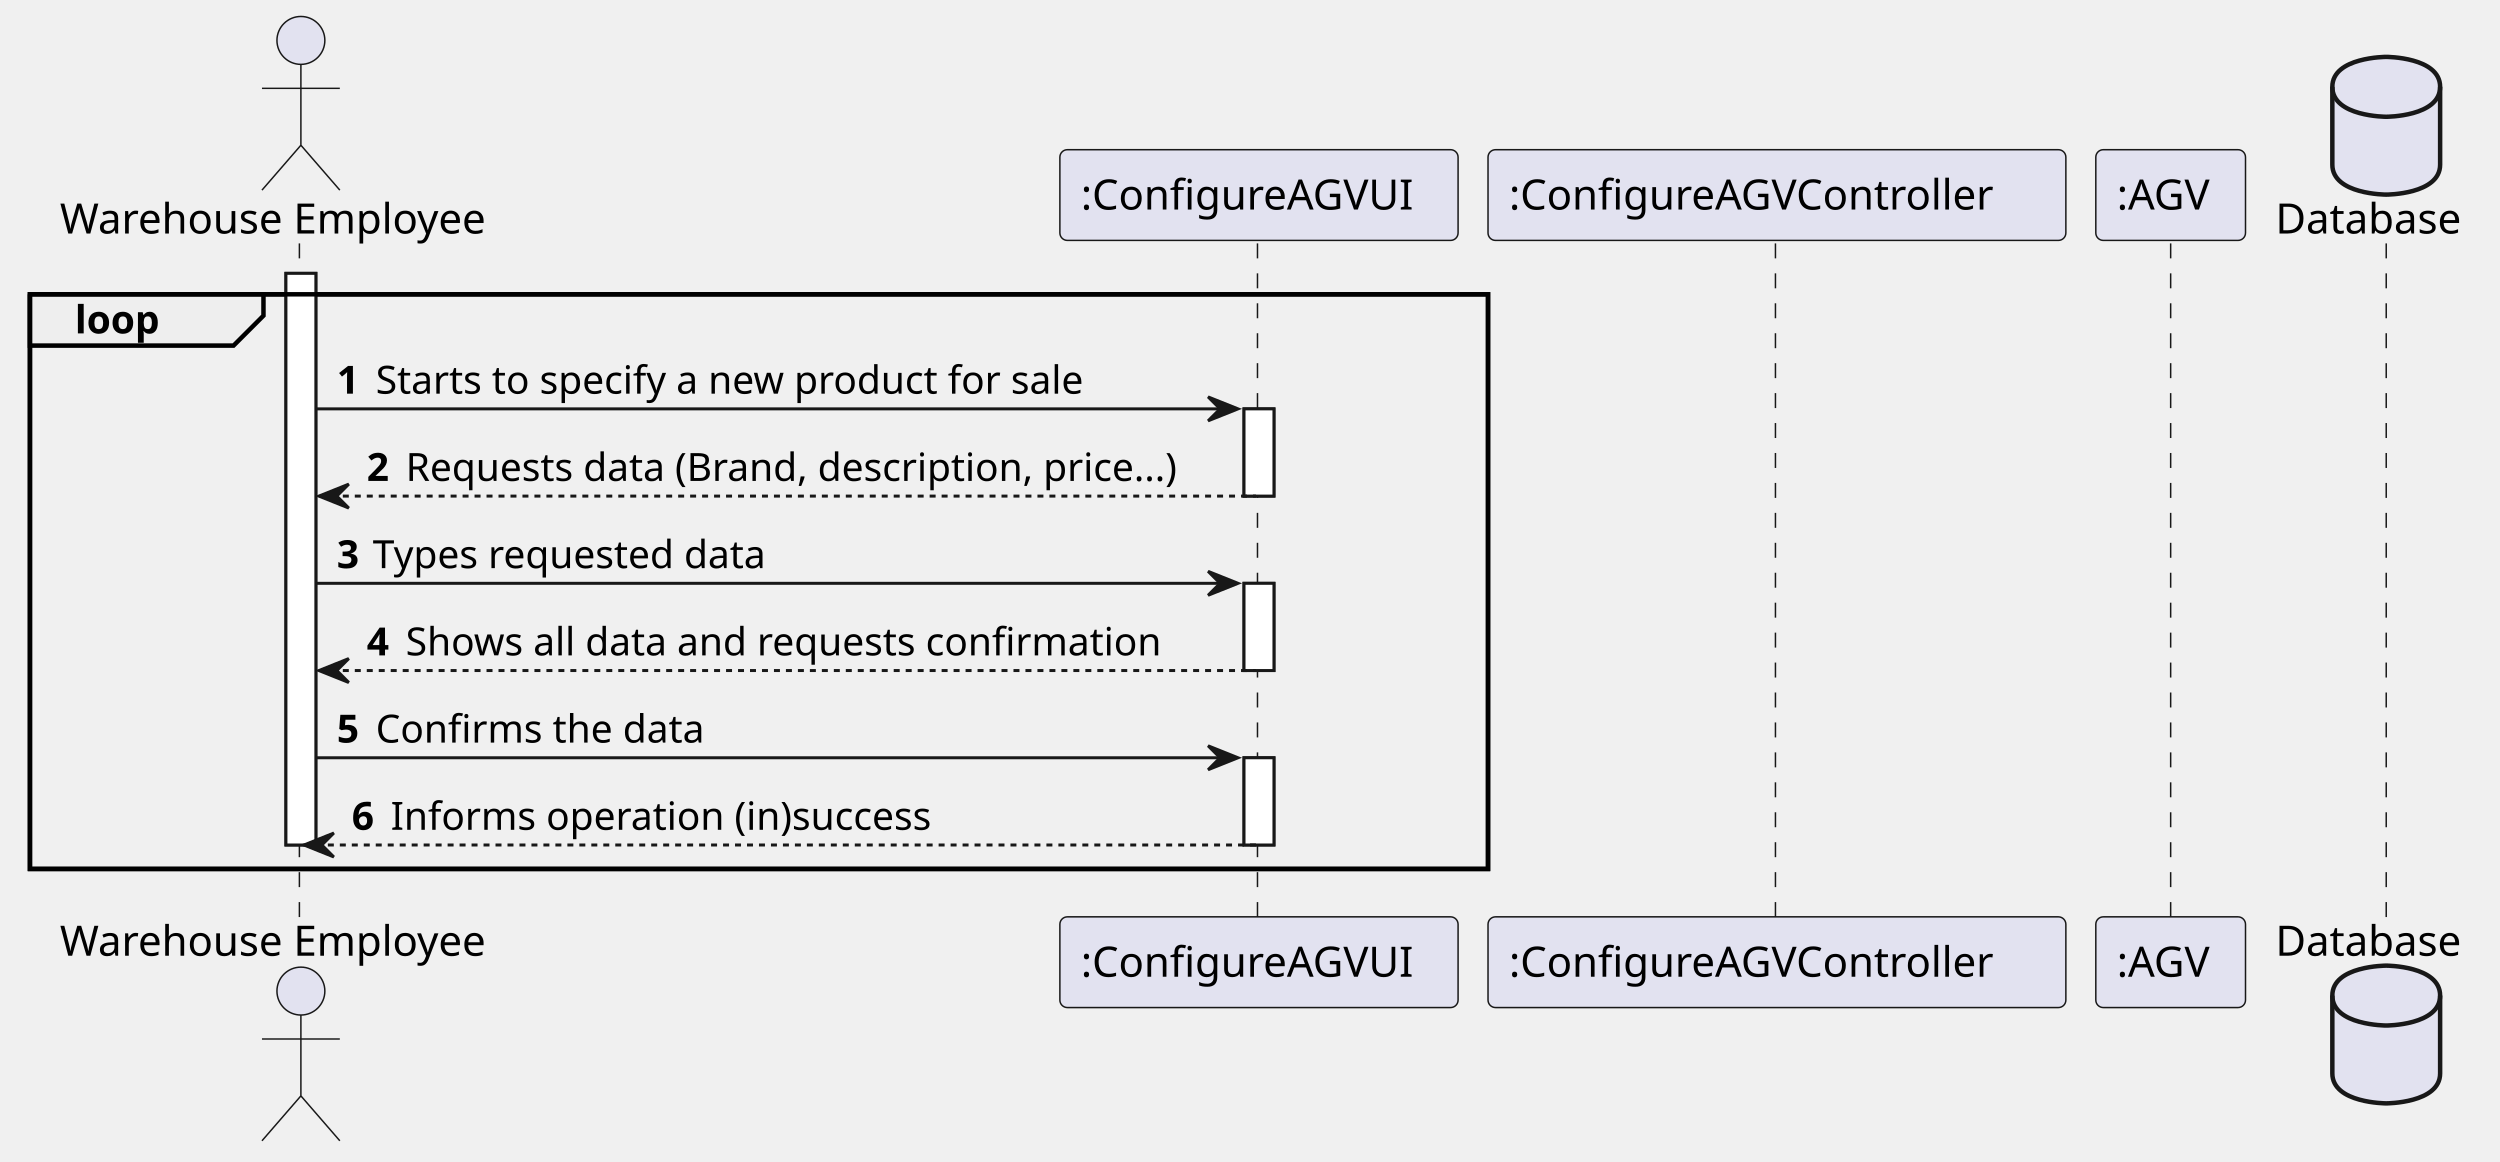
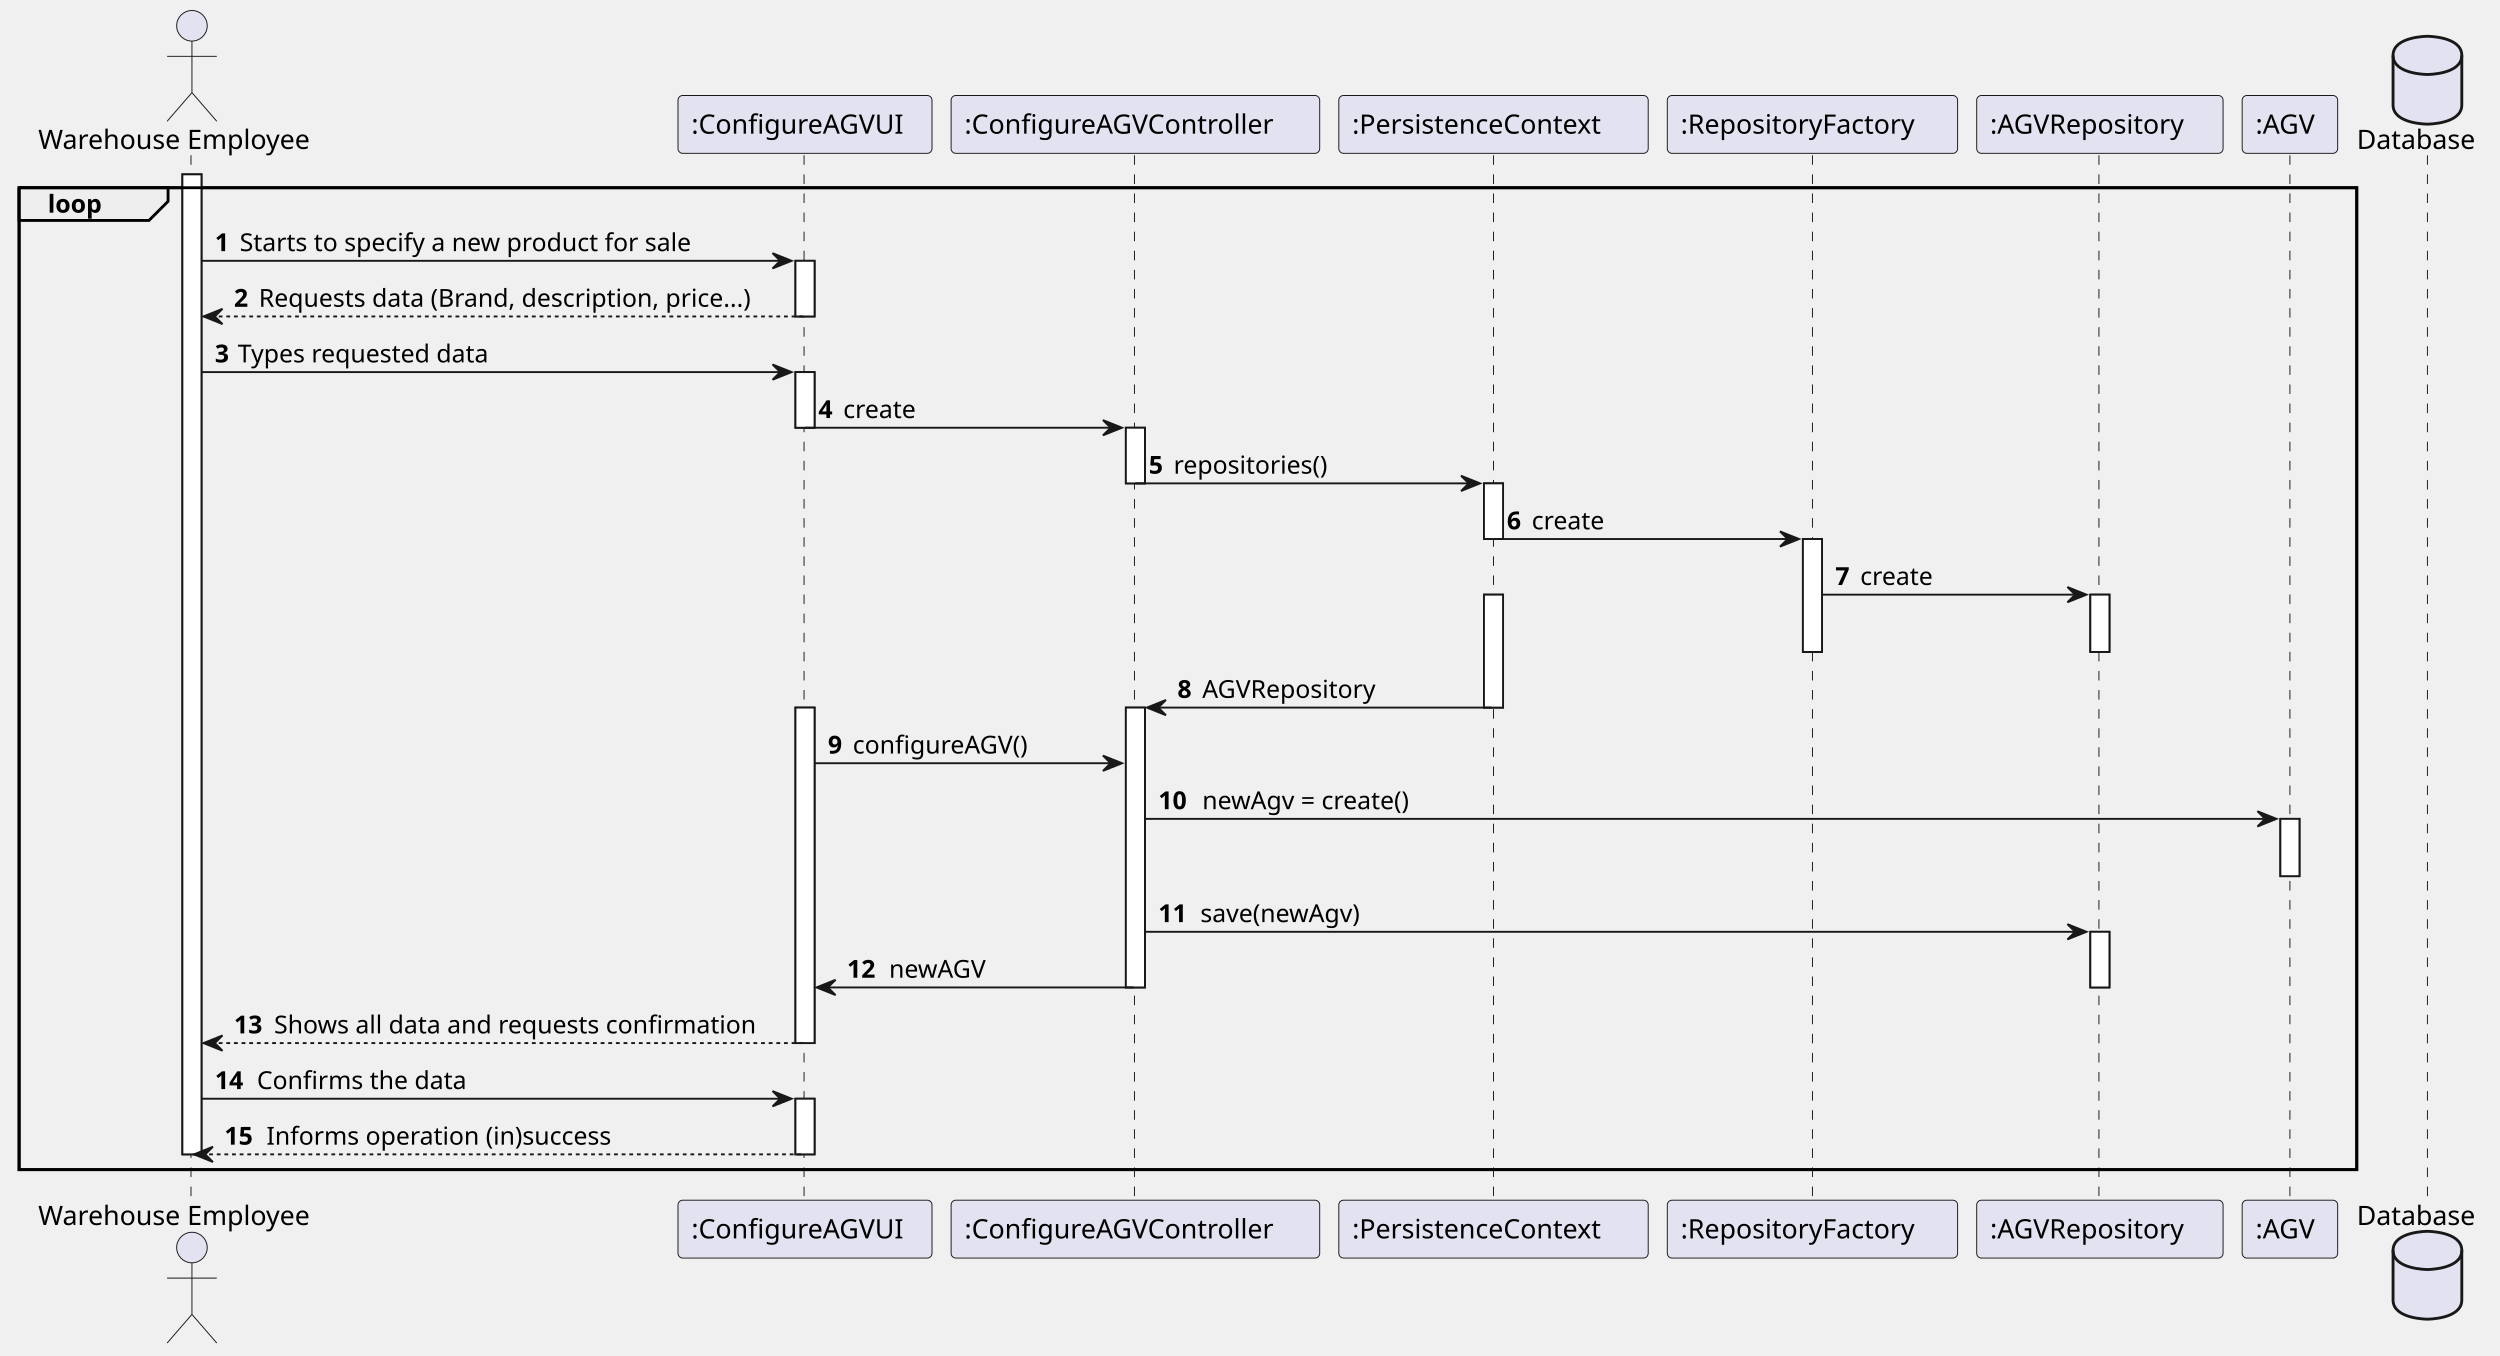
- <svg xmlns="http://www.w3.org/2000/svg" contentStyleType="text/css" height="388px" preserveAspectRatio="none" style="width:835px;height:388px;background:#FFFFFF;" version="1.1" viewBox="0 0 835 388" width="835px" zoomAndPan="magnify">
+ <svg xmlns="http://www.w3.org/2000/svg" contentStyleType="text/css" height="710px" preserveAspectRatio="none" style="width:1309px;height:710px;background:#FFFFFF;" version="1.1" viewBox="0 0 1309 710" width="1309px" zoomAndPan="magnify">
  <defs />
  <g>
-     <rect fill="#FFFFFF" height="190.93" style="stroke:#181818;stroke-width:1.0;" width="10" x="95.5" y="91.297" />
-     <rect fill="#FFFFFF" height="29.133" style="stroke:#181818;stroke-width:1.0;" width="10" x="415.5" y="136.562" />
-     <rect fill="#FFFFFF" height="29.133" style="stroke:#181818;stroke-width:1.0;" width="10" x="415.5" y="194.828" />
-     <rect fill="#FFFFFF" height="29.133" style="stroke:#181818;stroke-width:1.0;" width="10" x="415.5" y="253.094" />
-     <rect height="191.93" style="stroke:#000000;stroke-width:1.5;fill:none;" width="487" x="10" y="98.297" />
-     <line style="stroke:#181818;stroke-width:0.5;fill:none;stroke-dasharray:5.0,5.0;" x1="100" x2="100" y1="81.297" y2="307.227" />
-     <line style="stroke:#181818;stroke-width:0.5;fill:none;stroke-dasharray:5.0,5.0;" x1="420" x2="420" y1="81.297" y2="307.227" />
-     <line style="stroke:#181818;stroke-width:0.5;fill:none;stroke-dasharray:5.0,5.0;" x1="593" x2="593" y1="81.297" y2="307.227" />
-     <line style="stroke:#181818;stroke-width:0.5;fill:none;stroke-dasharray:5.0,5.0;" x1="725" x2="725" y1="81.297" y2="307.227" />
-     <line style="stroke:#181818;stroke-width:0.5;fill:none;stroke-dasharray:5.0,5.0;" x1="797" x2="797" y1="81.297" y2="307.227" />
+     <rect fill="#FFFFFF" height="513.125" style="stroke:#181818;stroke-width:1.0;" width="10" x="95.5" y="91.297" />
+     <rect fill="#FFFFFF" height="29.133" style="stroke:#181818;stroke-width:1.0;" width="10" x="416.5" y="136.562" />
+     <rect fill="#FFFFFF" height="29.133" style="stroke:#181818;stroke-width:1.0;" width="10" x="416.5" y="194.828" />
+     <rect fill="#FFFFFF" height="175.664" style="stroke:#181818;stroke-width:1.0;" width="10" x="416.5" y="370.492" />
+     <rect fill="#FFFFFF" height="29.133" style="stroke:#181818;stroke-width:1.0;" width="10" x="416.5" y="575.289" />
+     <rect fill="#FFFFFF" height="29.133" style="stroke:#181818;stroke-width:1.0;" width="10" x="589.5" y="223.961" />
+     <rect fill="#FFFFFF" height="146.531" style="stroke:#181818;stroke-width:1.0;" width="10" x="589.5" y="370.492" />
+     <rect fill="#FFFFFF" height="29.133" style="stroke:#181818;stroke-width:1.0;" width="10" x="777" y="253.094" />
+     <rect fill="#FFFFFF" height="59.133" style="stroke:#181818;stroke-width:1.0;" width="10" x="777" y="311.359" />
+     <rect fill="#FFFFFF" height="59.133" style="stroke:#181818;stroke-width:1.0;" width="10" x="944" y="282.227" />
+     <rect fill="#FFFFFF" height="30" style="stroke:#181818;stroke-width:1.0;" width="10" x="1094.5" y="311.359" />
+     <rect fill="#FFFFFF" height="29.133" style="stroke:#181818;stroke-width:1.0;" width="10" x="1094.5" y="487.891" />
+     <rect fill="#FFFFFF" height="30" style="stroke:#181818;stroke-width:1.0;" width="10" x="1194" y="428.758" />
+     <rect height="514.125" style="stroke:#000000;stroke-width:1.5;fill:none;" width="1224" x="10" y="98.297" />
+     <line style="stroke:#181818;stroke-width:0.5;fill:none;stroke-dasharray:5.0,5.0;" x1="100" x2="100" y1="81.297" y2="629.422" />
+     <line style="stroke:#181818;stroke-width:0.5;fill:none;stroke-dasharray:5.0,5.0;" x1="421" x2="421" y1="81.297" y2="629.422" />
+     <line style="stroke:#181818;stroke-width:0.5;fill:none;stroke-dasharray:5.0,5.0;" x1="594" x2="594" y1="81.297" y2="629.422" />
+     <line style="stroke:#181818;stroke-width:0.5;fill:none;stroke-dasharray:5.0,5.0;" x1="782" x2="782" y1="81.297" y2="629.422" />
+     <line style="stroke:#181818;stroke-width:0.5;fill:none;stroke-dasharray:5.0,5.0;" x1="949" x2="949" y1="81.297" y2="629.422" />
+     <line style="stroke:#181818;stroke-width:0.5;fill:none;stroke-dasharray:5.0,5.0;" x1="1099" x2="1099" y1="81.297" y2="629.422" />
+     <line style="stroke:#181818;stroke-width:0.5;fill:none;stroke-dasharray:5.0,5.0;" x1="1199" x2="1199" y1="81.297" y2="629.422" />
+     <line style="stroke:#181818;stroke-width:0.5;fill:none;stroke-dasharray:5.0,5.0;" x1="1271" x2="1271" y1="81.297" y2="629.422" />
    <text fill="#000000" font-family="sans-serif" font-size="14" lengthAdjust="spacing" textLength="155" x="20" y="77.995">Warehouse Employee</text>
    <ellipse cx="100.5" cy="13.5" fill="#E2E2F0" rx="8" ry="8" style="stroke:#181818;stroke-width:0.5;" />
    <path d="M100.5,21.5 L100.5,48.5 M87.5,29.5 L113.5,29.5 M100.5,48.5 L87.5,63.5 M100.5,48.5 L113.5,63.5 " fill="none" style="stroke:#181818;stroke-width:0.5;" />
-     <text fill="#000000" font-family="sans-serif" font-size="14" lengthAdjust="spacing" textLength="155" x="20" y="319.222">Warehouse Employee</text>
-     <ellipse cx="100.5" cy="331.023" fill="#E2E2F0" rx="8" ry="8" style="stroke:#181818;stroke-width:0.5;" />
-     <path d="M100.5,339.023 L100.5,366.023 M87.5,347.023 L113.5,347.023 M100.5,366.023 L87.5,381.023 M100.5,366.023 L113.5,381.023 " fill="none" style="stroke:#181818;stroke-width:0.5;" />
-     <rect fill="#E2E2F0" height="30.297" rx="2.5" ry="2.5" style="stroke:#181818;stroke-width:0.5;" width="133" x="354" y="50" />
-     <text fill="#000000" font-family="sans-serif" font-size="14" lengthAdjust="spacing" textLength="119" x="361" y="69.995">:ConfigureAGVUI</text>
-     <rect fill="#E2E2F0" height="30.297" rx="2.5" ry="2.5" style="stroke:#181818;stroke-width:0.5;" width="133" x="354" y="306.227" />
-     <text fill="#000000" font-family="sans-serif" font-size="14" lengthAdjust="spacing" textLength="119" x="361" y="326.222">:ConfigureAGVUI</text>
-     <rect fill="#E2E2F0" height="30.297" rx="2.5" ry="2.5" style="stroke:#181818;stroke-width:0.5;" width="193" x="497" y="50" />
-     <text fill="#000000" font-family="sans-serif" font-size="14" lengthAdjust="spacing" textLength="179" x="504" y="69.995">:ConfigureAGVController</text>
-     <rect fill="#E2E2F0" height="30.297" rx="2.5" ry="2.5" style="stroke:#181818;stroke-width:0.5;" width="193" x="497" y="306.227" />
-     <text fill="#000000" font-family="sans-serif" font-size="14" lengthAdjust="spacing" textLength="179" x="504" y="326.222">:ConfigureAGVController</text>
-     <rect fill="#E2E2F0" height="30.297" rx="2.5" ry="2.5" style="stroke:#181818;stroke-width:0.5;" width="50" x="700" y="50" />
-     <text fill="#000000" font-family="sans-serif" font-size="14" lengthAdjust="spacing" textLength="36" x="707" y="69.995">:AGV</text>
-     <rect fill="#E2E2F0" height="30.297" rx="2.5" ry="2.5" style="stroke:#181818;stroke-width:0.5;" width="50" x="700" y="306.227" />
-     <text fill="#000000" font-family="sans-serif" font-size="14" lengthAdjust="spacing" textLength="36" x="707" y="326.222">:AGV</text>
-     <text fill="#000000" font-family="sans-serif" font-size="14" lengthAdjust="spacing" textLength="68" x="760" y="77.995">Database</text>
-     <path d="M779,29 C779,19 797,19 797,19 C797,19 815,19 815,29 L815,55 C815,65 797,65 797,65 C797,65 779,65 779,55 L779,29 " fill="#E2E2F0" style="stroke:#181818;stroke-width:1.5;" />
-     <path d="M779,29 C779,39 797,39 797,39 C797,39 815,39 815,29 " fill="none" style="stroke:#181818;stroke-width:1.5;" />
-     <text fill="#000000" font-family="sans-serif" font-size="14" lengthAdjust="spacing" textLength="68" x="760" y="319.222">Database</text>
-     <path d="M779,332.523 C779,322.523 797,322.523 797,322.523 C797,322.523 815,322.523 815,332.523 L815,358.523 C815,368.523 797,368.523 797,368.523 C797,368.523 779,368.523 779,358.523 L779,332.523 " fill="#E2E2F0" style="stroke:#181818;stroke-width:1.5;" />
-     <path d="M779,332.523 C779,342.523 797,342.523 797,342.523 C797,342.523 815,342.523 815,332.523 " fill="none" style="stroke:#181818;stroke-width:1.5;" />
-     <rect fill="#FFFFFF" height="190.93" style="stroke:#181818;stroke-width:1.0;" width="10" x="95.5" y="91.297" />
-     <rect fill="#FFFFFF" height="29.133" style="stroke:#181818;stroke-width:1.0;" width="10" x="415.5" y="136.562" />
-     <rect fill="#FFFFFF" height="29.133" style="stroke:#181818;stroke-width:1.0;" width="10" x="415.5" y="194.828" />
-     <rect fill="#FFFFFF" height="29.133" style="stroke:#181818;stroke-width:1.0;" width="10" x="415.5" y="253.094" />
+     <text fill="#000000" font-family="sans-serif" font-size="14" lengthAdjust="spacing" textLength="155" x="20" y="641.417">Warehouse Employee</text>
+     <ellipse cx="100.5" cy="653.219" fill="#E2E2F0" rx="8" ry="8" style="stroke:#181818;stroke-width:0.5;" />
+     <path d="M100.5,661.219 L100.5,688.219 M87.5,669.219 L113.5,669.219 M100.5,688.219 L87.5,703.219 M100.5,688.219 L113.5,703.219 " fill="none" style="stroke:#181818;stroke-width:0.5;" />
+     <rect fill="#E2E2F0" height="30.297" rx="2.5" ry="2.5" style="stroke:#181818;stroke-width:0.5;" width="133" x="355" y="50" />
+     <text fill="#000000" font-family="sans-serif" font-size="14" lengthAdjust="spacing" textLength="119" x="362" y="69.995">:ConfigureAGVUI</text>
+     <rect fill="#E2E2F0" height="30.297" rx="2.5" ry="2.5" style="stroke:#181818;stroke-width:0.5;" width="133" x="355" y="628.422" />
+     <text fill="#000000" font-family="sans-serif" font-size="14" lengthAdjust="spacing" textLength="119" x="362" y="648.417">:ConfigureAGVUI</text>
+     <rect fill="#E2E2F0" height="30.297" rx="2.5" ry="2.5" style="stroke:#181818;stroke-width:0.5;" width="193" x="498" y="50" />
+     <text fill="#000000" font-family="sans-serif" font-size="14" lengthAdjust="spacing" textLength="179" x="505" y="69.995">:ConfigureAGVController</text>
+     <rect fill="#E2E2F0" height="30.297" rx="2.5" ry="2.5" style="stroke:#181818;stroke-width:0.5;" width="193" x="498" y="628.422" />
+     <text fill="#000000" font-family="sans-serif" font-size="14" lengthAdjust="spacing" textLength="179" x="505" y="648.417">:ConfigureAGVController</text>
+     <rect fill="#E2E2F0" height="30.297" rx="2.5" ry="2.5" style="stroke:#181818;stroke-width:0.5;" width="162" x="701" y="50" />
+     <text fill="#000000" font-family="sans-serif" font-size="14" lengthAdjust="spacing" textLength="148" x="708" y="69.995">:PersistenceContext</text>
+     <rect fill="#E2E2F0" height="30.297" rx="2.5" ry="2.5" style="stroke:#181818;stroke-width:0.5;" width="162" x="701" y="628.422" />
+     <text fill="#000000" font-family="sans-serif" font-size="14" lengthAdjust="spacing" textLength="148" x="708" y="648.417">:PersistenceContext</text>
+     <rect fill="#E2E2F0" height="30.297" rx="2.5" ry="2.5" style="stroke:#181818;stroke-width:0.5;" width="152" x="873" y="50" />
+     <text fill="#000000" font-family="sans-serif" font-size="14" lengthAdjust="spacing" textLength="138" x="880" y="69.995">:RepositoryFactory</text>
+     <rect fill="#E2E2F0" height="30.297" rx="2.5" ry="2.5" style="stroke:#181818;stroke-width:0.5;" width="152" x="873" y="628.422" />
+     <text fill="#000000" font-family="sans-serif" font-size="14" lengthAdjust="spacing" textLength="138" x="880" y="648.417">:RepositoryFactory</text>
+     <rect fill="#E2E2F0" height="30.297" rx="2.5" ry="2.5" style="stroke:#181818;stroke-width:0.5;" width="129" x="1035" y="50" />
+     <text fill="#000000" font-family="sans-serif" font-size="14" lengthAdjust="spacing" textLength="115" x="1042" y="69.995">:AGVRepository</text>
+     <rect fill="#E2E2F0" height="30.297" rx="2.5" ry="2.5" style="stroke:#181818;stroke-width:0.5;" width="129" x="1035" y="628.422" />
+     <text fill="#000000" font-family="sans-serif" font-size="14" lengthAdjust="spacing" textLength="115" x="1042" y="648.417">:AGVRepository</text>
+     <rect fill="#E2E2F0" height="30.297" rx="2.5" ry="2.5" style="stroke:#181818;stroke-width:0.5;" width="50" x="1174" y="50" />
+     <text fill="#000000" font-family="sans-serif" font-size="14" lengthAdjust="spacing" textLength="36" x="1181" y="69.995">:AGV</text>
+     <rect fill="#E2E2F0" height="30.297" rx="2.5" ry="2.5" style="stroke:#181818;stroke-width:0.5;" width="50" x="1174" y="628.422" />
+     <text fill="#000000" font-family="sans-serif" font-size="14" lengthAdjust="spacing" textLength="36" x="1181" y="648.417">:AGV</text>
+     <text fill="#000000" font-family="sans-serif" font-size="14" lengthAdjust="spacing" textLength="68" x="1234" y="77.995">Database</text>
+     <path d="M1253,29 C1253,19 1271,19 1271,19 C1271,19 1289,19 1289,29 L1289,55 C1289,65 1271,65 1271,65 C1271,65 1253,65 1253,55 L1253,29 " fill="#E2E2F0" style="stroke:#181818;stroke-width:1.5;" />
+     <path d="M1253,29 C1253,39 1271,39 1271,39 C1271,39 1289,39 1289,29 " fill="none" style="stroke:#181818;stroke-width:1.5;" />
+     <text fill="#000000" font-family="sans-serif" font-size="14" lengthAdjust="spacing" textLength="68" x="1234" y="641.417">Database</text>
+     <path d="M1253,654.719 C1253,644.719 1271,644.719 1271,644.719 C1271,644.719 1289,644.719 1289,654.719 L1289,680.719 C1289,690.719 1271,690.719 1271,690.719 C1271,690.719 1253,690.719 1253,680.719 L1253,654.719 " fill="#E2E2F0" style="stroke:#181818;stroke-width:1.5;" />
+     <path d="M1253,654.719 C1253,664.719 1271,664.719 1271,664.719 C1271,664.719 1289,664.719 1289,654.719 " fill="none" style="stroke:#181818;stroke-width:1.5;" />
+     <rect fill="#FFFFFF" height="513.125" style="stroke:#181818;stroke-width:1.0;" width="10" x="95.5" y="91.297" />
+     <rect fill="#FFFFFF" height="29.133" style="stroke:#181818;stroke-width:1.0;" width="10" x="416.5" y="136.562" />
+     <rect fill="#FFFFFF" height="29.133" style="stroke:#181818;stroke-width:1.0;" width="10" x="416.5" y="194.828" />
+     <rect fill="#FFFFFF" height="175.664" style="stroke:#181818;stroke-width:1.0;" width="10" x="416.5" y="370.492" />
+     <rect fill="#FFFFFF" height="29.133" style="stroke:#181818;stroke-width:1.0;" width="10" x="416.5" y="575.289" />
+     <rect fill="#FFFFFF" height="29.133" style="stroke:#181818;stroke-width:1.0;" width="10" x="589.5" y="223.961" />
+     <rect fill="#FFFFFF" height="146.531" style="stroke:#181818;stroke-width:1.0;" width="10" x="589.5" y="370.492" />
+     <rect fill="#FFFFFF" height="29.133" style="stroke:#181818;stroke-width:1.0;" width="10" x="777" y="253.094" />
+     <rect fill="#FFFFFF" height="59.133" style="stroke:#181818;stroke-width:1.0;" width="10" x="777" y="311.359" />
+     <rect fill="#FFFFFF" height="59.133" style="stroke:#181818;stroke-width:1.0;" width="10" x="944" y="282.227" />
+     <rect fill="#FFFFFF" height="30" style="stroke:#181818;stroke-width:1.0;" width="10" x="1094.5" y="311.359" />
+     <rect fill="#FFFFFF" height="29.133" style="stroke:#181818;stroke-width:1.0;" width="10" x="1094.5" y="487.891" />
+     <rect fill="#FFFFFF" height="30" style="stroke:#181818;stroke-width:1.0;" width="10" x="1194" y="428.758" />
    <path d="M10,98.297 L88,98.297 L88,105.43 L78,115.43 L10,115.43 L10,98.297 " fill="#EEEEEE" style="stroke:#000000;stroke-width:1.5;" />
-     <rect fill="none" height="191.93" style="stroke:#000000;stroke-width:1.5;" width="487" x="10" y="98.297" />
+     <rect fill="none" height="514.125" style="stroke:#000000;stroke-width:1.5;" width="1224" x="10" y="98.297" />
    <text fill="#000000" font-family="sans-serif" font-size="13" font-weight="bold" lengthAdjust="spacing" textLength="33" x="25" y="111.364">loop</text>
-     <polygon fill="#181818" points="403.5,132.562,413.5,136.562,403.5,140.562,407.5,136.562" style="stroke:#181818;stroke-width:1.0;" />
-     <line style="stroke:#181818;stroke-width:1.0;" x1="105.5" x2="409.5" y1="136.562" y2="136.562" />
+     <polygon fill="#181818" points="404.5,132.562,414.5,136.562,404.5,140.562,408.5,136.562" style="stroke:#181818;stroke-width:1.0;" />
+     <line style="stroke:#181818;stroke-width:1.0;" x1="105.5" x2="410.5" y1="136.562" y2="136.562" />
    <text fill="#000000" font-family="sans-serif" font-size="13" font-weight="bold" lengthAdjust="spacing" textLength="9" x="112.5" y="131.497">1</text>
    <text fill="#000000" font-family="sans-serif" font-size="13" lengthAdjust="spacing" textLength="253" x="125.5" y="131.497">Starts to specify a new product for sale</text>
    <polygon fill="#181818" points="116.5,161.695,106.5,165.695,116.5,169.695,112.5,165.695" style="stroke:#181818;stroke-width:1.0;" />
-     <line style="stroke:#181818;stroke-width:1.0;stroke-dasharray:2.0,2.0;" x1="110.5" x2="419.5" y1="165.695" y2="165.695" />
+     <line style="stroke:#181818;stroke-width:1.0;stroke-dasharray:2.0,2.0;" x1="110.5" x2="420.5" y1="165.695" y2="165.695" />
    <text fill="#000000" font-family="sans-serif" font-size="13" font-weight="bold" lengthAdjust="spacing" textLength="9" x="122.5" y="160.629">2</text>
    <text fill="#000000" font-family="sans-serif" font-size="13" lengthAdjust="spacing" textLength="273" x="135.5" y="160.629">Requests data (Brand, description, price...)</text>
-     <polygon fill="#181818" points="403.5,190.828,413.5,194.828,403.5,198.828,407.5,194.828" style="stroke:#181818;stroke-width:1.0;" />
-     <line style="stroke:#181818;stroke-width:1.0;" x1="105.5" x2="409.5" y1="194.828" y2="194.828" />
+     <polygon fill="#181818" points="404.5,190.828,414.5,194.828,404.5,198.828,408.5,194.828" style="stroke:#181818;stroke-width:1.0;" />
+     <line style="stroke:#181818;stroke-width:1.0;" x1="105.5" x2="410.5" y1="194.828" y2="194.828" />
    <text fill="#000000" font-family="sans-serif" font-size="13" font-weight="bold" lengthAdjust="spacing" textLength="8" x="112.5" y="189.762">3</text>
    <text fill="#000000" font-family="sans-serif" font-size="13" lengthAdjust="spacing" textLength="141" x="124.5" y="189.762">Types requested data</text>
-     <polygon fill="#181818" points="116.5,219.961,106.5,223.961,116.5,227.961,112.5,223.961" style="stroke:#181818;stroke-width:1.0;" />
-     <line style="stroke:#181818;stroke-width:1.0;stroke-dasharray:2.0,2.0;" x1="110.5" x2="419.5" y1="223.961" y2="223.961" />
-     <text fill="#000000" font-family="sans-serif" font-size="13" font-weight="bold" lengthAdjust="spacing" textLength="9" x="122.5" y="218.895">4</text>
-     <text fill="#000000" font-family="sans-serif" font-size="13" lengthAdjust="spacing" textLength="266" x="135.5" y="218.895">Shows all data and requests confirmation</text>
-     <polygon fill="#181818" points="403.5,249.094,413.5,253.094,403.5,257.094,407.5,253.094" style="stroke:#181818;stroke-width:1.0;" />
-     <line style="stroke:#181818;stroke-width:1.0;" x1="105.5" x2="409.5" y1="253.094" y2="253.094" />
-     <text fill="#000000" font-family="sans-serif" font-size="13" font-weight="bold" lengthAdjust="spacing" textLength="9" x="112.5" y="248.028">5</text>
-     <text fill="#000000" font-family="sans-serif" font-size="13" lengthAdjust="spacing" textLength="116" x="125.5" y="248.028">Confirms the data</text>
-     <polygon fill="#181818" points="111.5,278.227,101.5,282.227,111.5,286.227,107.5,282.227" style="stroke:#181818;stroke-width:1.0;" />
-     <line style="stroke:#181818;stroke-width:1.0;stroke-dasharray:2.0,2.0;" x1="105.5" x2="419.5" y1="282.227" y2="282.227" />
-     <text fill="#000000" font-family="sans-serif" font-size="13" font-weight="bold" lengthAdjust="spacing" textLength="9" x="117.5" y="277.161">6</text>
-     <text fill="#000000" font-family="sans-serif" font-size="13" lengthAdjust="spacing" textLength="190" x="130.5" y="277.161">Informs operation (in)success</text>
+     <polygon fill="#181818" points="577.5,219.961,587.5,223.961,577.5,227.961,581.5,223.961" style="stroke:#181818;stroke-width:1.0;" />
+     <line style="stroke:#181818;stroke-width:1.0;" x1="421.5" x2="583.5" y1="223.961" y2="223.961" />
+     <text fill="#000000" font-family="sans-serif" font-size="13" font-weight="bold" lengthAdjust="spacing" textLength="9" x="428.5" y="218.895">4</text>
+     <text fill="#000000" font-family="sans-serif" font-size="13" lengthAdjust="spacing" textLength="41" x="441.5" y="218.895">create</text>
+     <polygon fill="#181818" points="765,249.094,775,253.094,765,257.094,769,253.094" style="stroke:#181818;stroke-width:1.0;" />
+     <line style="stroke:#181818;stroke-width:1.0;" x1="594.5" x2="771" y1="253.094" y2="253.094" />
+     <text fill="#000000" font-family="sans-serif" font-size="13" font-weight="bold" lengthAdjust="spacing" textLength="9" x="601.5" y="248.028">5</text>
+     <text fill="#000000" font-family="sans-serif" font-size="13" lengthAdjust="spacing" textLength="85" x="614.5" y="248.028">repositories()</text>
+     <polygon fill="#181818" points="932,278.227,942,282.227,932,286.227,936,282.227" style="stroke:#181818;stroke-width:1.0;" />
+     <line style="stroke:#181818;stroke-width:1.0;" x1="782" x2="938" y1="282.227" y2="282.227" />
+     <text fill="#000000" font-family="sans-serif" font-size="13" font-weight="bold" lengthAdjust="spacing" textLength="9" x="789" y="277.161">6</text>
+     <text fill="#000000" font-family="sans-serif" font-size="13" lengthAdjust="spacing" textLength="41" x="802" y="277.161">create</text>
+     <polygon fill="#181818" points="1082.5,307.359,1092.5,311.359,1082.5,315.359,1086.5,311.359" style="stroke:#181818;stroke-width:1.0;" />
+     <line style="stroke:#181818;stroke-width:1.0;" x1="954" x2="1088.5" y1="311.359" y2="311.359" />
+     <text fill="#000000" font-family="sans-serif" font-size="13" font-weight="bold" lengthAdjust="spacing" textLength="9" x="961" y="306.293">7</text>
+     <text fill="#000000" font-family="sans-serif" font-size="13" lengthAdjust="spacing" textLength="41" x="974" y="306.293">create</text>
+     <polygon fill="#181818" points="610.5,366.492,600.5,370.492,610.5,374.492,606.5,370.492" style="stroke:#181818;stroke-width:1.0;" />
+     <line style="stroke:#181818;stroke-width:1.0;" x1="604.5" x2="781" y1="370.492" y2="370.492" />
+     <text fill="#000000" font-family="sans-serif" font-size="13" font-weight="bold" lengthAdjust="spacing" textLength="9" x="616.5" y="365.426">8</text>
+     <text fill="#000000" font-family="sans-serif" font-size="13" lengthAdjust="spacing" textLength="97" x="629.5" y="365.426">AGVRepository</text>
+     <polygon fill="#181818" points="577.5,395.625,587.5,399.625,577.5,403.625,581.5,399.625" style="stroke:#181818;stroke-width:1.0;" />
+     <line style="stroke:#181818;stroke-width:1.0;" x1="426.5" x2="583.5" y1="399.625" y2="399.625" />
+     <text fill="#000000" font-family="sans-serif" font-size="13" font-weight="bold" lengthAdjust="spacing" textLength="9" x="433.5" y="394.559">9</text>
+     <text fill="#000000" font-family="sans-serif" font-size="13" lengthAdjust="spacing" textLength="98" x="446.5" y="394.559">configureAGV()</text>
+     <polygon fill="#181818" points="1182,424.758,1192,428.758,1182,432.758,1186,428.758" style="stroke:#181818;stroke-width:1.0;" />
+     <line style="stroke:#181818;stroke-width:1.0;" x1="599.5" x2="1188" y1="428.758" y2="428.758" />
+     <text fill="#000000" font-family="sans-serif" font-size="13" font-weight="bold" lengthAdjust="spacing" textLength="19" x="606.5" y="423.692">10</text>
+     <text fill="#000000" font-family="sans-serif" font-size="13" lengthAdjust="spacing" textLength="121" x="629.5" y="423.692">newAgv = create()</text>
+     <polygon fill="#181818" points="1082.5,483.891,1092.5,487.891,1082.5,491.891,1086.5,487.891" style="stroke:#181818;stroke-width:1.0;" />
+     <line style="stroke:#181818;stroke-width:1.0;" x1="599.5" x2="1088.5" y1="487.891" y2="487.891" />
+     <text fill="#000000" font-family="sans-serif" font-size="13" font-weight="bold" lengthAdjust="spacing" textLength="18" x="606.5" y="482.825">11</text>
+     <text fill="#000000" font-family="sans-serif" font-size="13" lengthAdjust="spacing" textLength="93" x="628.5" y="482.825">save(newAgv)</text>
+     <polygon fill="#181818" points="437.5,513.023,427.5,517.023,437.5,521.023,433.5,517.023" style="stroke:#181818;stroke-width:1.0;" />
+     <line style="stroke:#181818;stroke-width:1.0;" x1="431.5" x2="593.5" y1="517.023" y2="517.023" />
+     <text fill="#000000" font-family="sans-serif" font-size="13" font-weight="bold" lengthAdjust="spacing" textLength="18" x="443.5" y="511.957">12</text>
+     <text fill="#000000" font-family="sans-serif" font-size="13" lengthAdjust="spacing" textLength="55" x="465.5" y="511.957">newAGV</text>
+     <polygon fill="#181818" points="116.5,542.156,106.5,546.156,116.5,550.156,112.5,546.156" style="stroke:#181818;stroke-width:1.0;" />
+     <line style="stroke:#181818;stroke-width:1.0;stroke-dasharray:2.0,2.0;" x1="110.5" x2="420.5" y1="546.156" y2="546.156" />
+     <text fill="#000000" font-family="sans-serif" font-size="13" font-weight="bold" lengthAdjust="spacing" textLength="17" x="122.5" y="541.09">13</text>
+     <text fill="#000000" font-family="sans-serif" font-size="13" lengthAdjust="spacing" textLength="266" x="143.5" y="541.09">Shows all data and requests confirmation</text>
+     <polygon fill="#181818" points="404.5,571.289,414.5,575.289,404.5,579.289,408.5,575.289" style="stroke:#181818;stroke-width:1.0;" />
+     <line style="stroke:#181818;stroke-width:1.0;" x1="105.5" x2="410.5" y1="575.289" y2="575.289" />
+     <text fill="#000000" font-family="sans-serif" font-size="13" font-weight="bold" lengthAdjust="spacing" textLength="18" x="112.5" y="570.223">14</text>
+     <text fill="#000000" font-family="sans-serif" font-size="13" lengthAdjust="spacing" textLength="116" x="134.5" y="570.223">Confirms the data</text>
+     <polygon fill="#181818" points="111.5,600.422,101.5,604.422,111.5,608.422,107.5,604.422" style="stroke:#181818;stroke-width:1.0;" />
+     <line style="stroke:#181818;stroke-width:1.0;stroke-dasharray:2.0,2.0;" x1="105.5" x2="420.5" y1="604.422" y2="604.422" />
+     <text fill="#000000" font-family="sans-serif" font-size="13" font-weight="bold" lengthAdjust="spacing" textLength="18" x="117.5" y="599.356">15</text>
+     <text fill="#000000" font-family="sans-serif" font-size="13" lengthAdjust="spacing" textLength="190" x="139.5" y="599.356">Informs operation (in)success</text>
  </g>
</svg>
